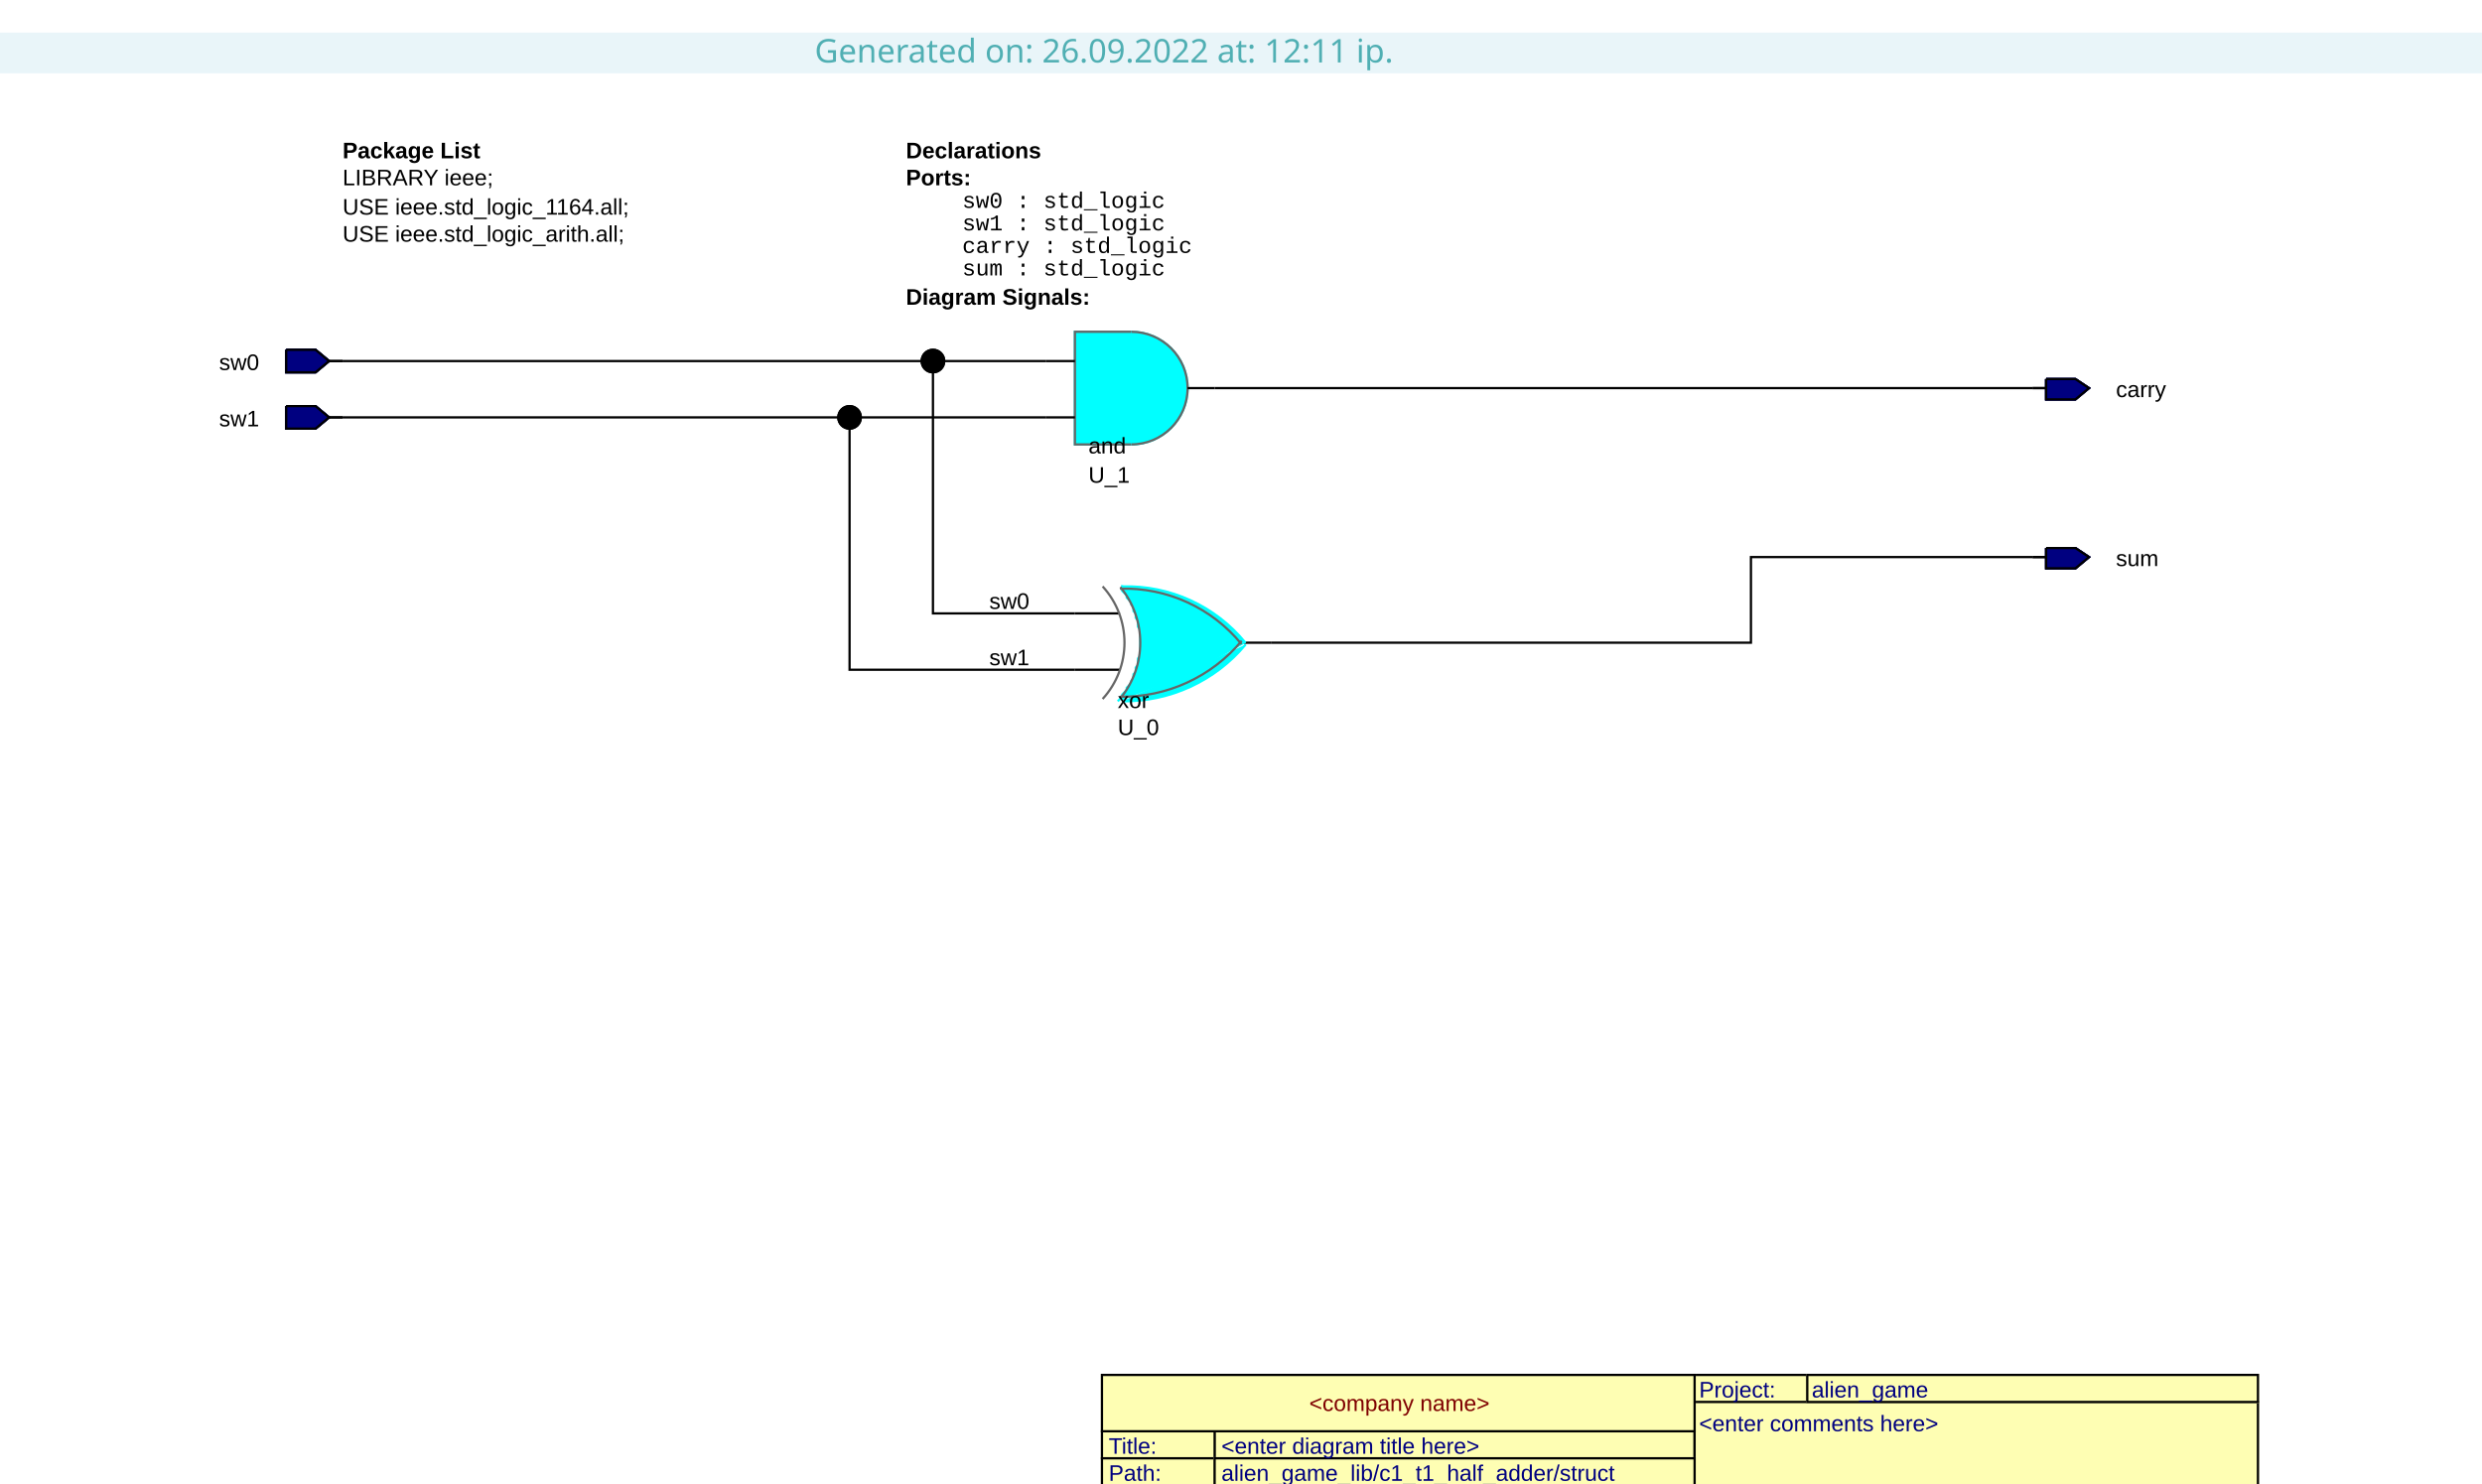
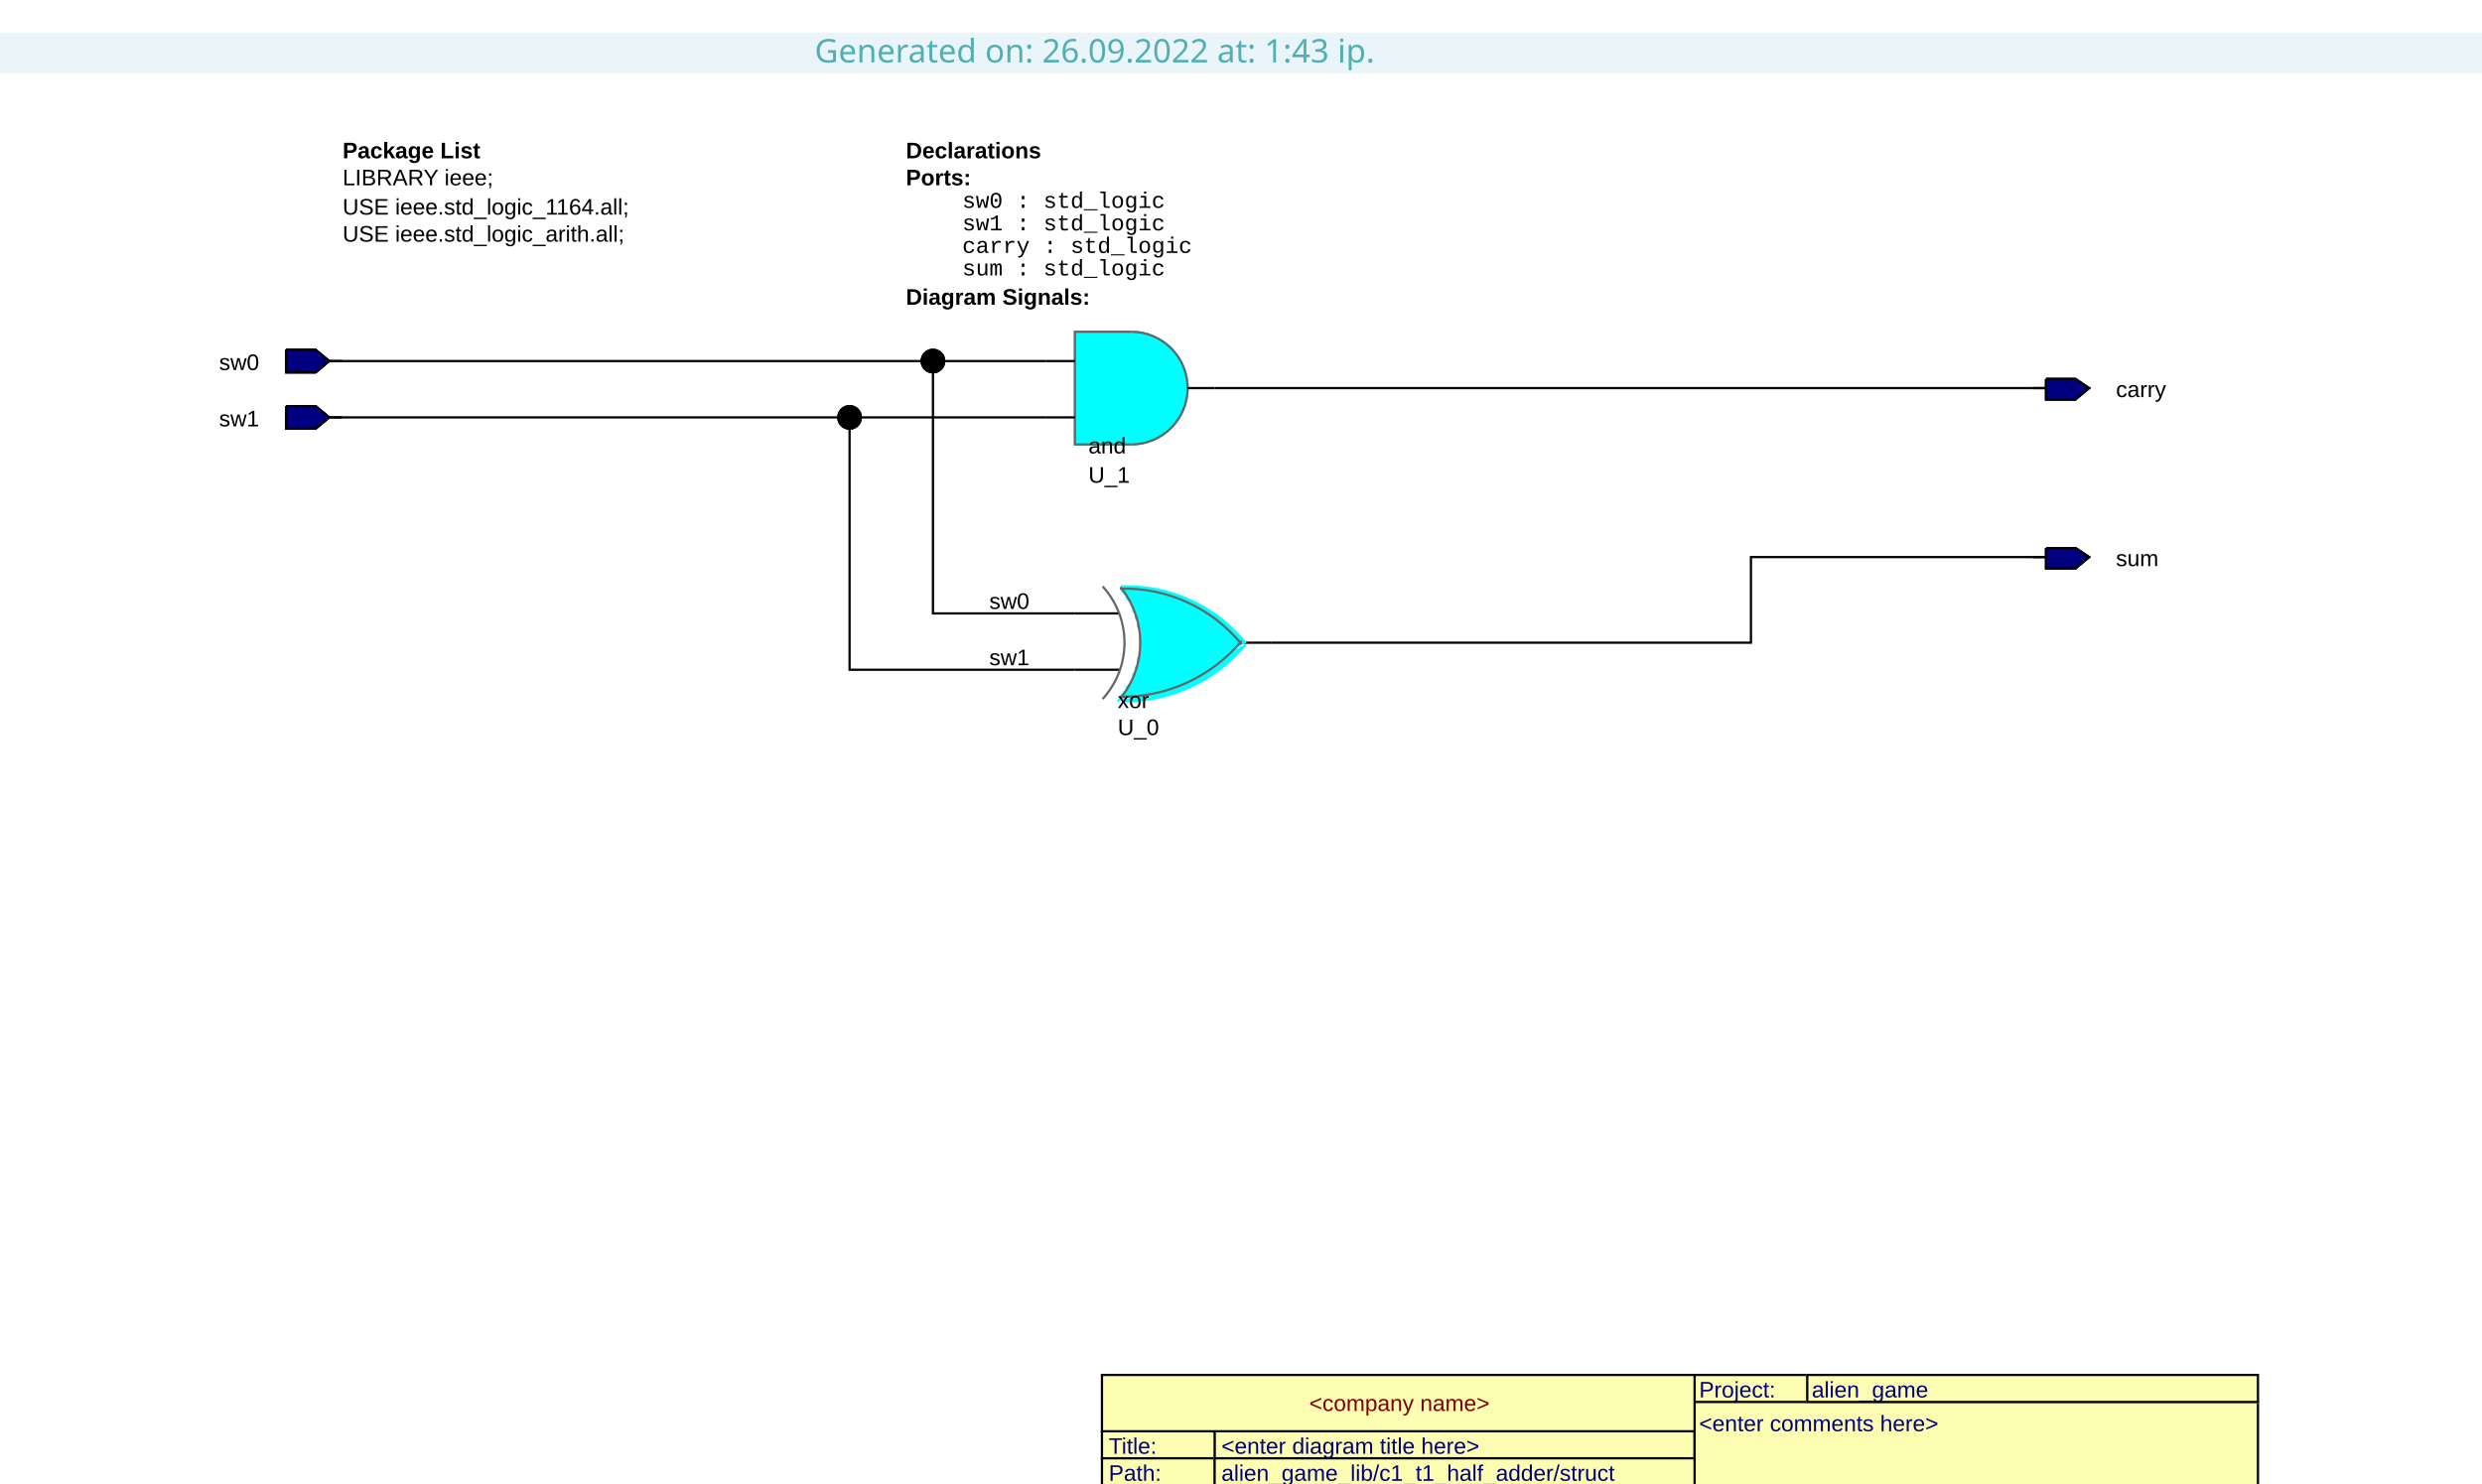
<svg xmlns="http://www.w3.org/2000/svg" version="1.1">
  <g id="viewport" transform="translate(0,-100)">
    <defs>
      <style type="text/css">
.allText {font-family:Sans-Serif;fill:darkcyan;}
.subTitleText {font-size:20;font-weight:bold;}
.normalText {font-size:15;}
.smallText {font-size:12;}
.boldText {font-weight:bold;}
.rightText {text-anchor:end;}
.centerText {text-anchor:middle;}
.dragRect {fill:darkcyan;stroke:none;opacity:0.4;}
</style>
      <symbol id="upArrow" overflow="visible" style="stroke:darkcyan;fill:darkcyan;stroke-width:1;" pointer-events="none">
        <polygon points="5,0 10,5 0,5 5,0" />
      </symbol>
      <symbol id="leftArrow" overflow="visible" style="stroke:darkcyan;fill:darkcyan;stroke-width:1;" pointer-events="none">
        <polygon points="0,5 5,0 5,10 0,5" />
      </symbol>
      <symbol id="rightArrow" overflow="visible" style="stroke:darkcyan;fill:darkcyan;stroke-width:1;" pointer-events="none">
        <polygon points="5,0 10,5 5,10 5,0" />
      </symbol>
      <symbol id="downArrow" overflow="visible" style="stroke:darkcyan;fill:darkcyan;stroke-width:1;" pointer-events="none">
        <polygon points="0,0 5,5 10,0 0,0" />
      </symbol>
    </defs>
    <svg id="mainMap" x="0" y="150" viewBox="0 0 915 617" width="912" height="512">
      <clipPath id="SVG_Clip">
        <rect x="0" y="0" width="915" height="617" />
      </clipPath>
      <g id="hds_models" style="clip-path:url(#SVG_Clip)">
        <polyline id="r0" stroke="rgb(0,0,0)" fill="none" stroke-width="1px" stroke-dasharray="" points="397, 250,397, 250" />
        <polyline id="r0" stroke="rgb(0,0,0)" fill="none" stroke-width="1px" stroke-dasharray="" points="397, 200,397, 200" />
        <polyline id="r0" stroke="rgb(0,0,0)" fill="none" stroke-width="1px" stroke-dasharray="" points="460, 225,460, 225" />
        <polyline id="r0" stroke="rgb(0,0,0)" fill="none" stroke-width="1px" stroke-dasharray="" points="385, 137,385, 137" />
        <polyline id="r0" stroke="rgb(0,0,0)" fill="none" stroke-width="1px" stroke-dasharray="" points="385, 87,385, 87" />
        <polyline id="r0" stroke="rgb(0,255,255)" fill="rgb(0,255,255)" stroke-width="1px" stroke-dasharray="" points="410, 137,385, 137,385, 87,410, 87,410, 137" />
        <polyline id="r0" stroke="rgb(102,102,102)" fill="none" stroke-width="1px" stroke-dasharray="" points="410, 137,385, 137,385, 87,410, 87" />
        <path stroke="rgb(0,255,255)" fill="rgb(0,255,255)" stroke-width="1px" stroke-dasharray="" transform="translate(410,112) rotate(0)" d="M 0 -25 A 25 25 0 0 1 0 25 " />
        <path stroke="rgb(102,102,102)" fill="none" stroke-width="1px" stroke-dasharray="" transform="translate(410,112) rotate(0)" d="M 0 -25 A 25 25 0 0 1 0 25 " />
        <polyline id="r0" stroke="rgb(0,0,128)" fill="rgb(0,0,128)" stroke-width="1px" stroke-dasharray="" points="816, 108,829, 108,835, 112,829, 117,816, 117,816, 108" />
        <polyline id="r0" stroke="rgb(0,0,0)" fill="none" stroke-width="1px" stroke-dasharray="" points="816, 108,829, 108,835, 112,829, 117,816, 117,816, 108" />
        <polyline id="r0" stroke="rgb(0,0,128)" fill="rgb(0,0,128)" stroke-width="1px" stroke-dasharray="" points="816, 108,829, 108,835, 112,829, 117,816, 117,816, 108" />
        <polyline id="r0" stroke="rgb(0,0,0)" fill="none" stroke-width="1px" stroke-dasharray="" points="816, 108,829, 108,835, 112,829, 117,816, 117,816, 108" />
        <polyline id="r0" stroke="rgb(0,0,0)" fill="none" stroke-width="1px" stroke-dasharray="" points="810, 112,816, 112" />
        <polyline id="r0" stroke="rgb(0,0,128)" fill="rgb(0,0,128)" stroke-width="1px" stroke-dasharray="" points="816, 183,829, 183,835, 187,829, 192,816, 192,816, 183" />
        <polyline id="r0" stroke="rgb(0,0,0)" fill="none" stroke-width="1px" stroke-dasharray="" points="816, 183,829, 183,835, 187,829, 192,816, 192,816, 183" />
        <polyline id="r0" stroke="rgb(0,0,128)" fill="rgb(0,0,128)" stroke-width="1px" stroke-dasharray="" points="816, 183,829, 183,835, 187,829, 192,816, 192,816, 183" />
        <polyline id="r0" stroke="rgb(0,0,0)" fill="none" stroke-width="1px" stroke-dasharray="" points="816, 183,829, 183,835, 187,829, 192,816, 192,816, 183" />
        <polyline id="r0" stroke="rgb(0,0,0)" fill="none" stroke-width="1px" stroke-dasharray="" points="810, 187,816, 187" />
        <polyline id="r0" stroke="rgb(0,0,128)" fill="rgb(0,0,128)" stroke-width="1px" stroke-dasharray="" points="35, 95,48, 95,54, 100,48, 105,35, 105,35, 95" />
        <polyline id="r0" stroke="rgb(0,0,0)" fill="none" stroke-width="1px" stroke-dasharray="" points="35, 95,48, 95,54, 100,48, 105,35, 105,35, 95" />
        <polyline id="r0" stroke="rgb(0,0,128)" fill="rgb(0,0,128)" stroke-width="1px" stroke-dasharray="" points="35, 95,48, 95,54, 100,48, 105,35, 105,35, 95" />
        <polyline id="r0" stroke="rgb(0,0,0)" fill="none" stroke-width="1px" stroke-dasharray="" points="35, 95,48, 95,54, 100,48, 105,35, 105,35, 95" />
        <polyline id="r0" stroke="rgb(0,0,0)" fill="none" stroke-width="1px" stroke-dasharray="" points="54, 100,60, 100" />
        <polyline id="r0" stroke="rgb(0,0,128)" fill="rgb(0,0,128)" stroke-width="1px" stroke-dasharray="" points="35, 120,48, 120,54, 125,48, 130,35, 130,35, 120" />
        <polyline id="r0" stroke="rgb(0,0,0)" fill="none" stroke-width="1px" stroke-dasharray="" points="35, 120,48, 120,54, 125,48, 130,35, 130,35, 120" />
        <polyline id="r0" stroke="rgb(0,0,128)" fill="rgb(0,0,128)" stroke-width="1px" stroke-dasharray="" points="35, 120,48, 120,54, 125,48, 130,35, 130,35, 120" />
        <polyline id="r0" stroke="rgb(0,0,0)" fill="none" stroke-width="1px" stroke-dasharray="" points="35, 120,48, 120,54, 125,48, 130,35, 130,35, 120" />
        <polyline id="r0" stroke="rgb(0,0,0)" fill="none" stroke-width="1px" stroke-dasharray="" points="54, 125,60, 125" />
        <rect id="r0" stroke="rgb(254,254,179)" fill="rgb(254,254,179)" stroke-width="1px" stroke-dasharray="" y="600px" x="447px" width="213px" height="12px" rx="0" ry="0" />
        <rect id="r0" stroke="rgb(0,0,0)" fill="none" stroke-width="1px" stroke-dasharray="" y="600px" x="447px" width="213px" height="12px" rx="0" ry="0" />
        <rect id="r0" stroke="rgb(254,254,179)" fill="rgb(254,254,179)" stroke-width="1px" stroke-dasharray="" y="550px" x="660px" width="50px" height="12px" rx="0" ry="0" />
        <rect id="r0" stroke="rgb(0,0,0)" fill="none" stroke-width="1px" stroke-dasharray="" y="550px" x="660px" width="50px" height="12px" rx="0" ry="0" />
        <rect id="r0" stroke="rgb(254,254,179)" fill="rgb(254,254,179)" stroke-width="1px" stroke-dasharray="" y="575px" x="447px" width="213px" height="12px" rx="0" ry="0" />
        <rect id="r0" stroke="rgb(0,0,0)" fill="none" stroke-width="1px" stroke-dasharray="" y="575px" x="447px" width="213px" height="12px" rx="0" ry="0" />
        <rect id="r0" stroke="rgb(254,254,179)" fill="rgb(254,254,179)" stroke-width="1px" stroke-dasharray="" y="575px" x="397px" width="50px" height="12px" rx="0" ry="0" />
        <rect id="r0" stroke="rgb(0,0,0)" fill="none" stroke-width="1px" stroke-dasharray="" y="575px" x="397px" width="50px" height="12px" rx="0" ry="0" />
        <rect id="r0" stroke="rgb(254,254,179)" fill="rgb(254,254,179)" stroke-width="1px" stroke-dasharray="" y="562px" x="660px" width="250px" height="50px" rx="0" ry="0" />
        <rect id="r0" stroke="rgb(0,0,0)" fill="none" stroke-width="1px" stroke-dasharray="" y="562px" x="660px" width="250px" height="50px" rx="0" ry="0" />
        <rect id="r0" stroke="rgb(254,254,179)" fill="rgb(254,254,179)" stroke-width="1px" stroke-dasharray="" y="550px" x="710px" width="200px" height="12px" rx="0" ry="0" />
        <rect id="r0" stroke="rgb(0,0,0)" fill="none" stroke-width="1px" stroke-dasharray="" y="550px" x="710px" width="200px" height="12px" rx="0" ry="0" />
        <rect id="r0" stroke="rgb(254,254,179)" fill="rgb(254,254,179)" stroke-width="1px" stroke-dasharray="" y="550px" x="397px" width="263px" height="25px" rx="0" ry="0" />
        <rect id="r0" stroke="rgb(0,0,0)" fill="none" stroke-width="1px" stroke-dasharray="" y="550px" x="397px" width="263px" height="25px" rx="0" ry="0" />
        <rect id="r0" stroke="rgb(254,254,179)" fill="rgb(254,254,179)" stroke-width="1px" stroke-dasharray="" y="587px" x="397px" width="50px" height="13px" rx="0" ry="0" />
        <rect id="r0" stroke="rgb(0,0,0)" fill="none" stroke-width="1px" stroke-dasharray="" y="587px" x="397px" width="50px" height="13px" rx="0" ry="0" />
        <rect id="r0" stroke="rgb(254,254,179)" fill="rgb(254,254,179)" stroke-width="1px" stroke-dasharray="" y="600px" x="397px" width="50px" height="12px" rx="0" ry="0" />
        <rect id="r0" stroke="rgb(0,0,0)" fill="none" stroke-width="1px" stroke-dasharray="" y="600px" x="397px" width="50px" height="12px" rx="0" ry="0" />
        <rect id="r0" stroke="rgb(254,254,179)" fill="rgb(254,254,179)" stroke-width="1px" stroke-dasharray="" y="587px" x="447px" width="213px" height="13px" rx="0" ry="0" />
        <rect id="r0" stroke="rgb(0,0,0)" fill="none" stroke-width="1px" stroke-dasharray="" y="587px" x="447px" width="213px" height="13px" rx="0" ry="0" />
        <polyline id="r0" stroke="rgb(0,0,0)" fill="none" stroke-width="1px" stroke-dasharray="" points="810, 112,816, 112" />
        <polyline id="r0" stroke="rgb(0,0,0)" fill="none" stroke-width="1px" stroke-dasharray="" points="810, 187,816, 187" />
        <polyline id="r0" stroke="rgb(0,0,0)" fill="none" stroke-width="1px" stroke-dasharray="" points="54, 100,60, 100" />
        <polyline id="r0" stroke="rgb(0,0,0)" fill="none" stroke-width="1px" stroke-dasharray="" points="54, 125,60, 125" />
        <polyline id="r0" stroke="rgb(0,0,0)" fill="none" stroke-width="1px" stroke-dasharray="" points="472, 225,460, 225" />
        <polyline id="r0" stroke="rgb(0,0,0)" fill="none" stroke-width="1px" stroke-dasharray="" points="385, 212,405, 212" />
        <polyline id="r0" stroke="rgb(0,0,0)" fill="none" stroke-width="1px" stroke-dasharray="" points="385, 237,405, 237" />
        <polyline id="r0" stroke="rgb(0,0,0)" fill="none" stroke-width="1px" stroke-dasharray="" points="447, 112,435, 112" />
        <polyline id="r0" stroke="rgb(0,0,0)" fill="none" stroke-width="1px" stroke-dasharray="" points="372, 100,385, 100" />
        <polyline id="r0" stroke="rgb(0,0,0)" fill="none" stroke-width="1px" stroke-dasharray="" points="372, 125,385, 125" />
        <circle id="r0" stroke="rgb(0,0,0)" fill="rgb(0,0,0)" stroke-width="1px" stroke-dasharray="" cx="322" cy="100" r="5" />
        <circle stroke="rgb(0,0,0)" fill="none" stroke-width="1px" stroke-dasharray="" cx="322" cy="100" r="5" />
        <circle id="r0" stroke="rgb(0,0,0)" fill="rgb(0,0,0)" stroke-width="1px" stroke-dasharray="" cx="285" cy="125" r="5" />
        <circle stroke="rgb(0,0,0)" fill="none" stroke-width="1px" stroke-dasharray="" cx="285" cy="125" r="5" />
        <path stroke="rgb(102,102,102)" fill="none" stroke-width="1px" stroke-dasharray="" transform="translate(370,225) rotate(0)" d="M 27.299 -24.976 A 37 37 0 0 1 27.299 24.976 " />
        <polyline id="r0" stroke="rgb(0,255,255)" fill="rgb(0,255,255)" stroke-width="1px" stroke-dasharray="" points="404, 251,405, 250,406, 249,406, 248,407, 247,408, 246,408, 245,409, 244,410, 243,410, 242,411, 241,411, 240,411, 239,412, 238,412, 237,412, 236,413, 235,413, 234,413, 233,413, 232,414, 231,414, 230,414, 229,414, 228,414, 227,414, 226,414, 225,414, 224,414, 223,414, 222,414, 221,414, 220,414, 219,413, 218,413, 217,413, 216,413, 215,412, 214,412, 213,412, 212,411, 211,411, 210,411, 209,410, 208,410, 207,409, 206,408, 205,408, 204,407, 203,406, 202,406, 201,406, 200,406, 200,435, 209,460, 225,436, 238,406, 250" />
        <path stroke="rgb(102,102,102)" fill="none" stroke-width="1px" stroke-dasharray="" transform="translate(375,225) rotate(0)" d="M 30.169 -24.714 A 39 39 0 0 1 30.169 24.714 " />
        <path stroke="rgb(0,255,255)" fill="rgb(0,255,255)" stroke-width="1px" stroke-dasharray="" transform="translate(408,268) rotate(0)" d="M -2.008 -67.97 A 68 68 0 0 1 52.704 -42.969 " />
        <path stroke="rgb(102,102,102)" fill="none" stroke-width="1px" stroke-dasharray="" transform="translate(407,268) rotate(0)" d="M -1.978 -66.971 A 67 67 0 0 1 51.929 -42.337 " />
        <path stroke="rgb(0,255,255)" fill="rgb(0,255,255)" stroke-width="1px" stroke-dasharray="" transform="translate(407,181) rotate(0)" d="M 53.778 44.81 A 70 70 0 0 1 -1.033 69.992 " />
        <path stroke="rgb(102,102,102)" fill="none" stroke-width="1px" stroke-dasharray="" transform="translate(406,180) rotate(0)" d="M 53.009 44.17 A 69 69 0 0 1 -1.018 68.992 " />
        <text x="335" y="52" font-family="Courier New" fill="rgb(0,0,0)" font-size="10" text-anchor="start">carry : std_logic</text>
        <text x="335" y="62" font-family="Courier New" fill="rgb(0,0,0)" font-size="10" text-anchor="start">sum   : std_logic</text>
        <text x="335" y="32" font-family="Courier New" fill="rgb(0,0,0)" font-size="10" text-anchor="start">sw0   : std_logic</text>
        <text x="335" y="42" font-family="Courier New" fill="rgb(0,0,0)" font-size="10" text-anchor="start">sw1   : std_logic</text>
        <text x="60" y="10" font-family="arial" fill="rgb(0,0,0)" font-weight="800" font-size="10" text-anchor="start">Package List</text>
        <text x="60" y="22" font-family="arial" fill="rgb(0,0,0)" font-size="10" text-anchor="start">LIBRARY ieee;</text>
        <text x="60" y="35" font-family="arial" fill="rgb(0,0,0)" font-size="10" text-anchor="start">USE ieee.std_logic_1164.all;</text>
        <text x="60" y="47" font-family="arial" fill="rgb(0,0,0)" font-size="10" text-anchor="start">USE ieee.std_logic_arith.all;</text>
        <text x="310" y="10" font-family="arial" fill="rgb(0,0,0)" font-weight="800" font-size="10" text-anchor="start">Declarations</text>
        <text x="310" y="22" font-family="arial" fill="rgb(0,0,0)" font-weight="800" font-size="10" text-anchor="start">Ports:</text>
        <text x="310" y="75" font-family="arial" fill="rgb(0,0,0)" font-weight="800" font-size="10" text-anchor="start">Diagram Signals:</text>
        <text x="23" y="104" font-family="arial" fill="rgb(0,0,0)" font-size="10" text-anchor="end">sw0</text>
        <text x="23" y="129" font-family="arial" fill="rgb(0,0,0)" font-size="10" text-anchor="end">sw1</text>
        <text x="404" y="254" font-family="arial" fill="rgb(0,0,0)" font-size="10" text-anchor="start">xor</text>
        <text x="404" y="266" font-family="arial" fill="rgb(0,0,0)" font-size="10" text-anchor="start">U_0</text>
        <text x="391" y="141" font-family="arial" fill="rgb(0,0,0)" font-size="10" text-anchor="start">and</text>
        <text x="391" y="154" font-family="arial" fill="rgb(0,0,0)" font-size="10" text-anchor="start">U_1</text>
        <text x="347" y="235" font-family="arial" fill="rgb(0,0,0)" font-size="10" text-anchor="start">sw1</text>
        <text x="347" y="210" font-family="arial" fill="rgb(0,0,0)" font-size="10" text-anchor="start">sw0</text>
        <text x="847" y="116" font-family="arial" fill="rgb(0,0,0)" font-size="10" text-anchor="start">carry</text>
        <text x="847" y="191" font-family="arial" fill="rgb(0,0,0)" font-size="10" text-anchor="start">sum</text>
        <text x="400" y="585" font-family="Arial" fill="rgb(0,0,128)" font-size="10" text-anchor="start">Title:</text>
        <text x="400" y="597" font-family="Arial" fill="rgb(0,0,128)" font-size="10" text-anchor="start">Path:</text>
        <text x="400" y="610" font-family="Arial" fill="rgb(0,0,128)" font-size="10" text-anchor="start">Edited:</text>
        <text x="450" y="610" font-family="Arial" fill="rgb(0,0,128)" font-size="10" text-anchor="start">by bbhiwa on 16 syys 2022</text>
        <text x="662" y="560" font-family="Arial" fill="rgb(0,0,128)" font-size="10" text-anchor="start">Project:</text>
        <text x="450" y="585" font-family="Arial" fill="rgb(0,0,128)" font-size="10" text-anchor="start">&lt;enter diagram title here&gt;</text>
        <text x="662" y="575" font-family="Arial" fill="rgb(0,0,128)" font-size="10" text-anchor="start">&lt;enter comments here&gt;</text>
        <text x="712" y="560" font-family="Arial" fill="rgb(0,0,128)" font-size="10" text-anchor="start">alien_game</text>
        <text x="529" y="566" font-family="Arial" fill="rgb(127,0,0)" font-size="10" text-anchor="middle">&lt;company name&gt;</text>
        <text x="450" y="597" font-family="Arial" fill="rgb(0,0,128)" font-size="10" text-anchor="start">alien_game_lib/c1_t1_half_adder/struct</text>
        <g id="carry_net" stroke="rgb(0,0,0)" stroke-width="1px">
          <polyline id="r0" fill="none" stroke-dasharray="" points="810, 112,447, 112" />
        </g>
        <g id="sum_net" stroke="rgb(0,0,0)" stroke-width="1px">
          <polyline id="r0" fill="none" stroke-dasharray="" points="810, 187,685, 187,685, 225,472, 225" />
        </g>
        <g id="sw0_net" stroke="rgb(0,0,0)" stroke-width="1px">
          <polyline id="r0" fill="none" stroke-dasharray="" points="60, 100,372, 100" />
          <polyline id="r0" fill="none" stroke-dasharray="" points="322, 100,322, 212,385, 212" />
        </g>
        <g id="sw1_net" stroke="rgb(0,0,0)" stroke-width="1px">
          <polyline id="r0" fill="none" stroke-dasharray="" points="60, 125,372, 125" />
          <polyline id="r0" fill="none" stroke-dasharray="" points="285, 125,285, 237,385, 237" />
        </g>
      </g>
    </svg>
    <g id="titlebox">
      <g id="genTime" class="allText normalText">
-         <text class="allText smallText" x="300" y="123">Generated on: 26.09.2022 at: 12:11 ip.</text>
+         <text class="allText smallText" x="300" y="123">Generated on: 26.09.2022 at:  1:43 ip.</text>
      </g>
      <rect stroke="none" fill="rgb(200,230,240)" opacity="0.4" y="112" x="0" width="914" height="15" />
    </g>
  </g>
</svg>
